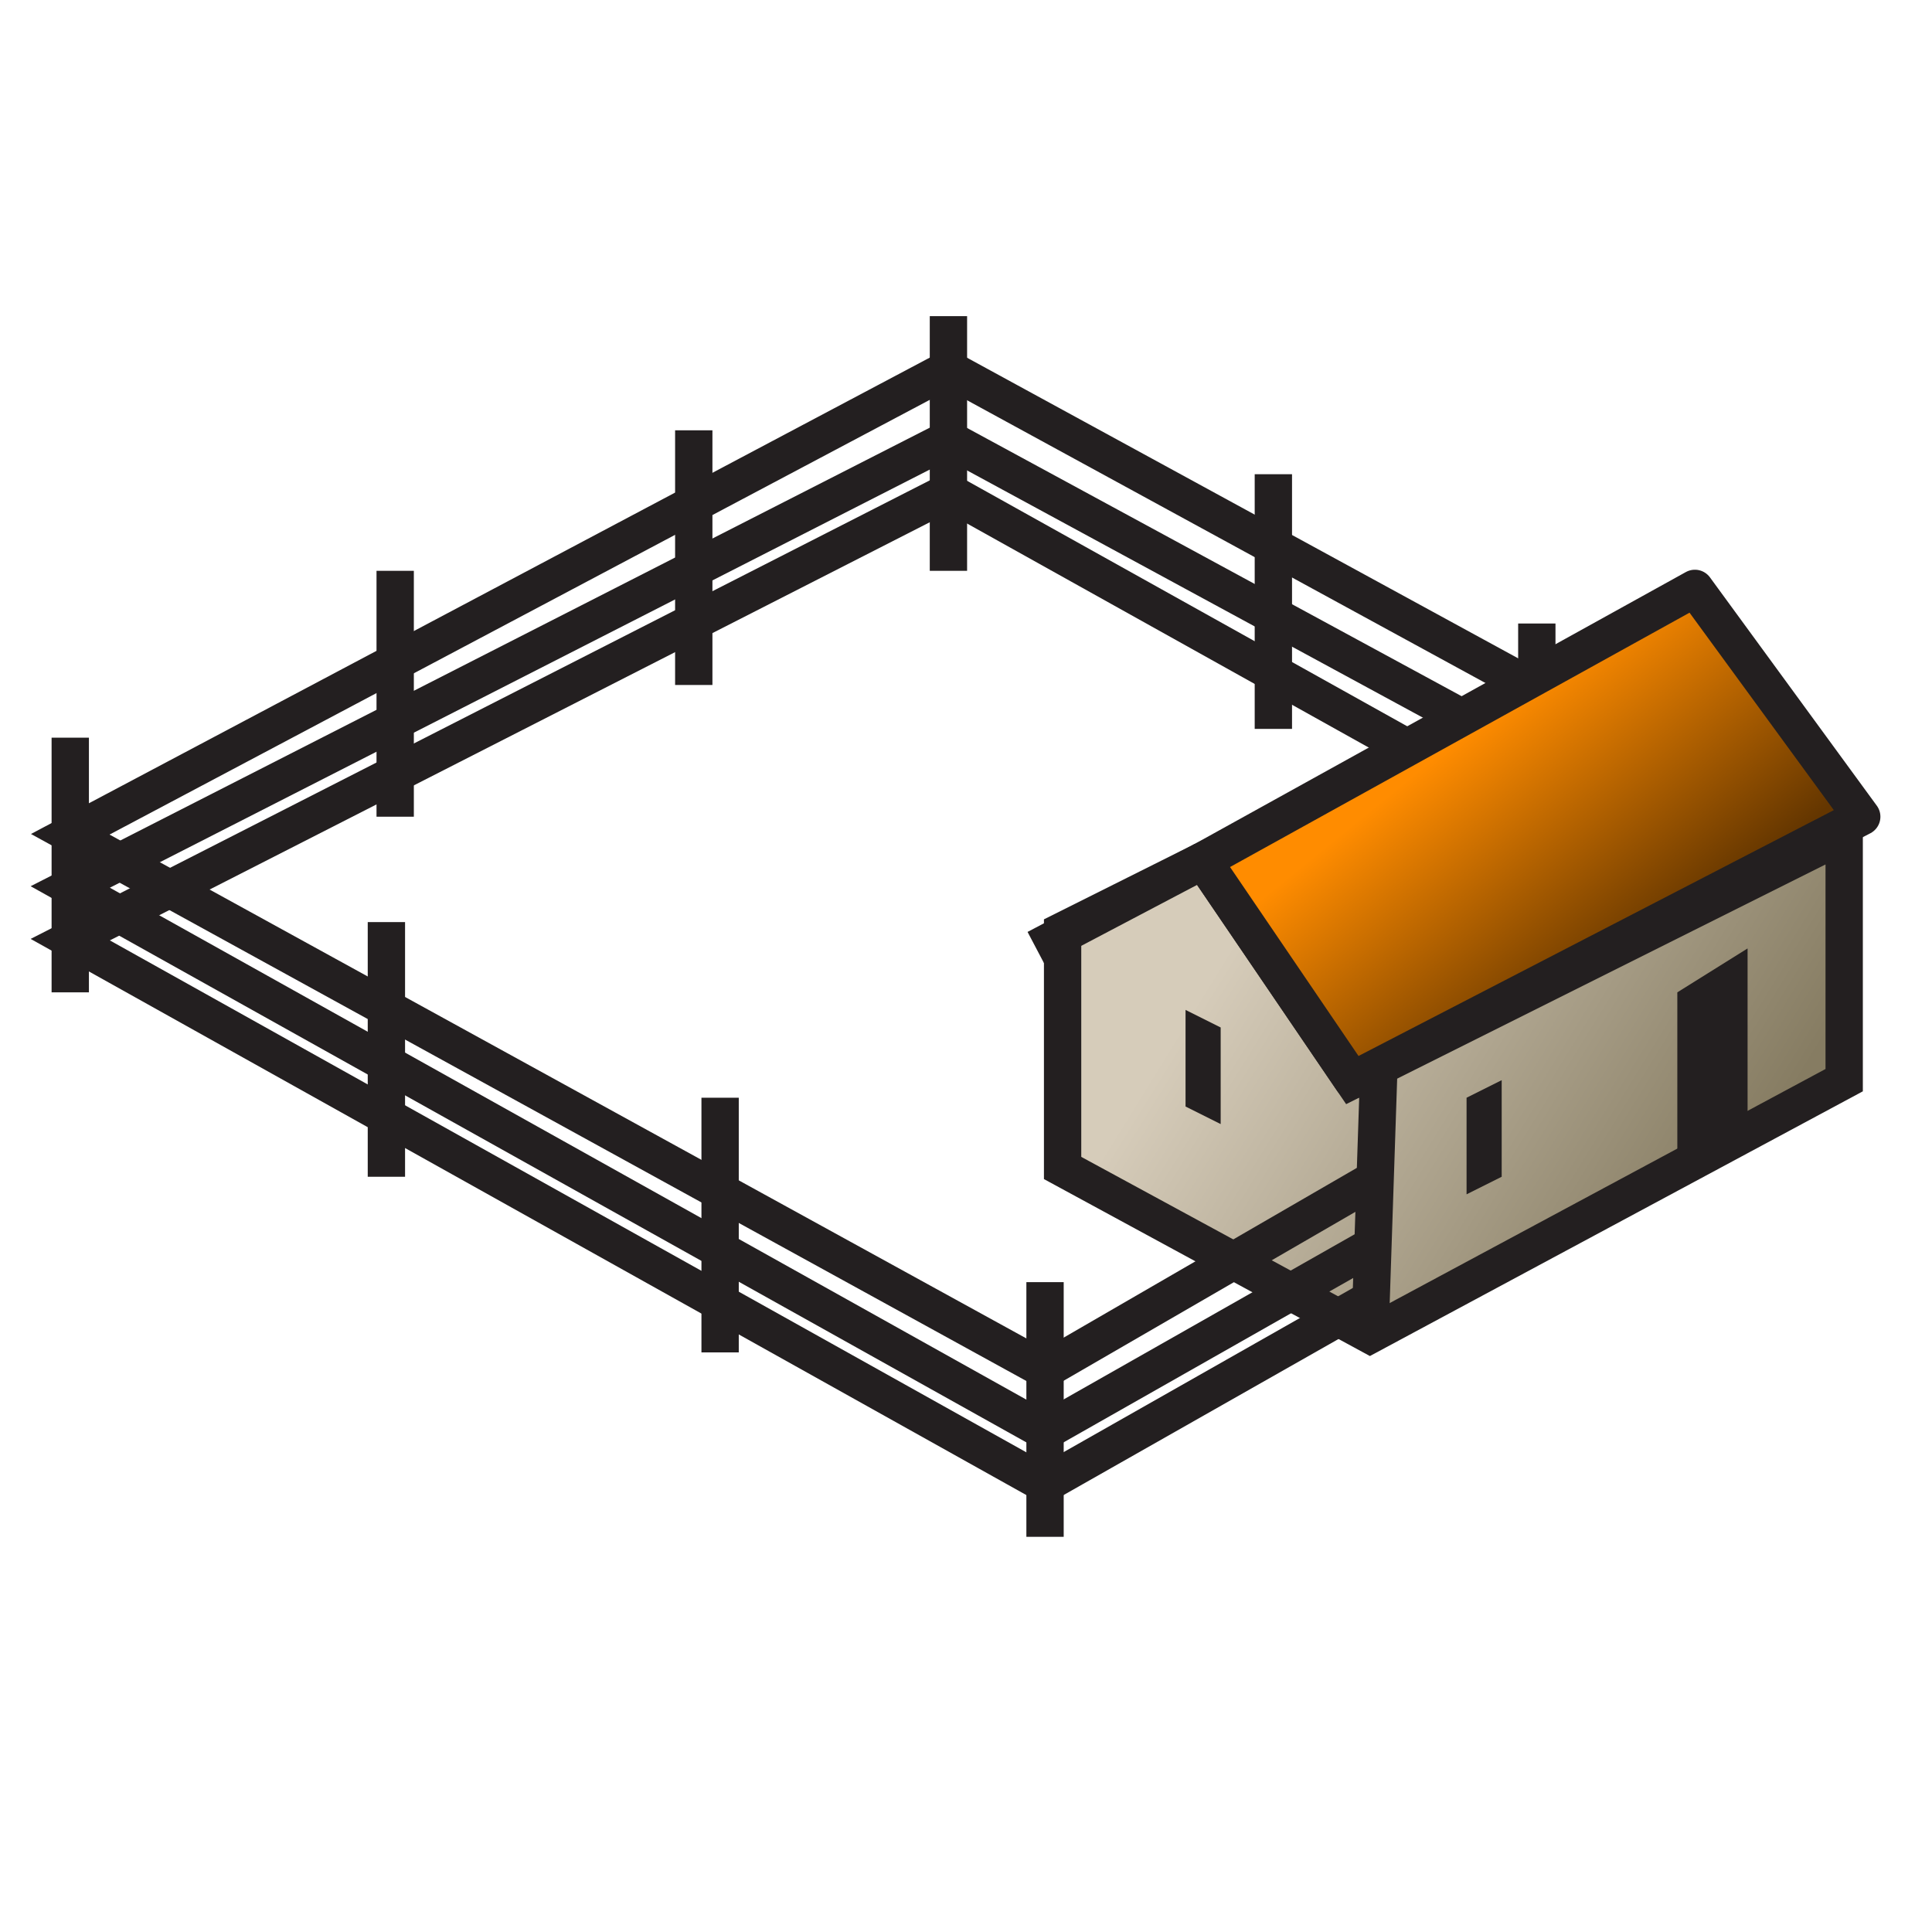
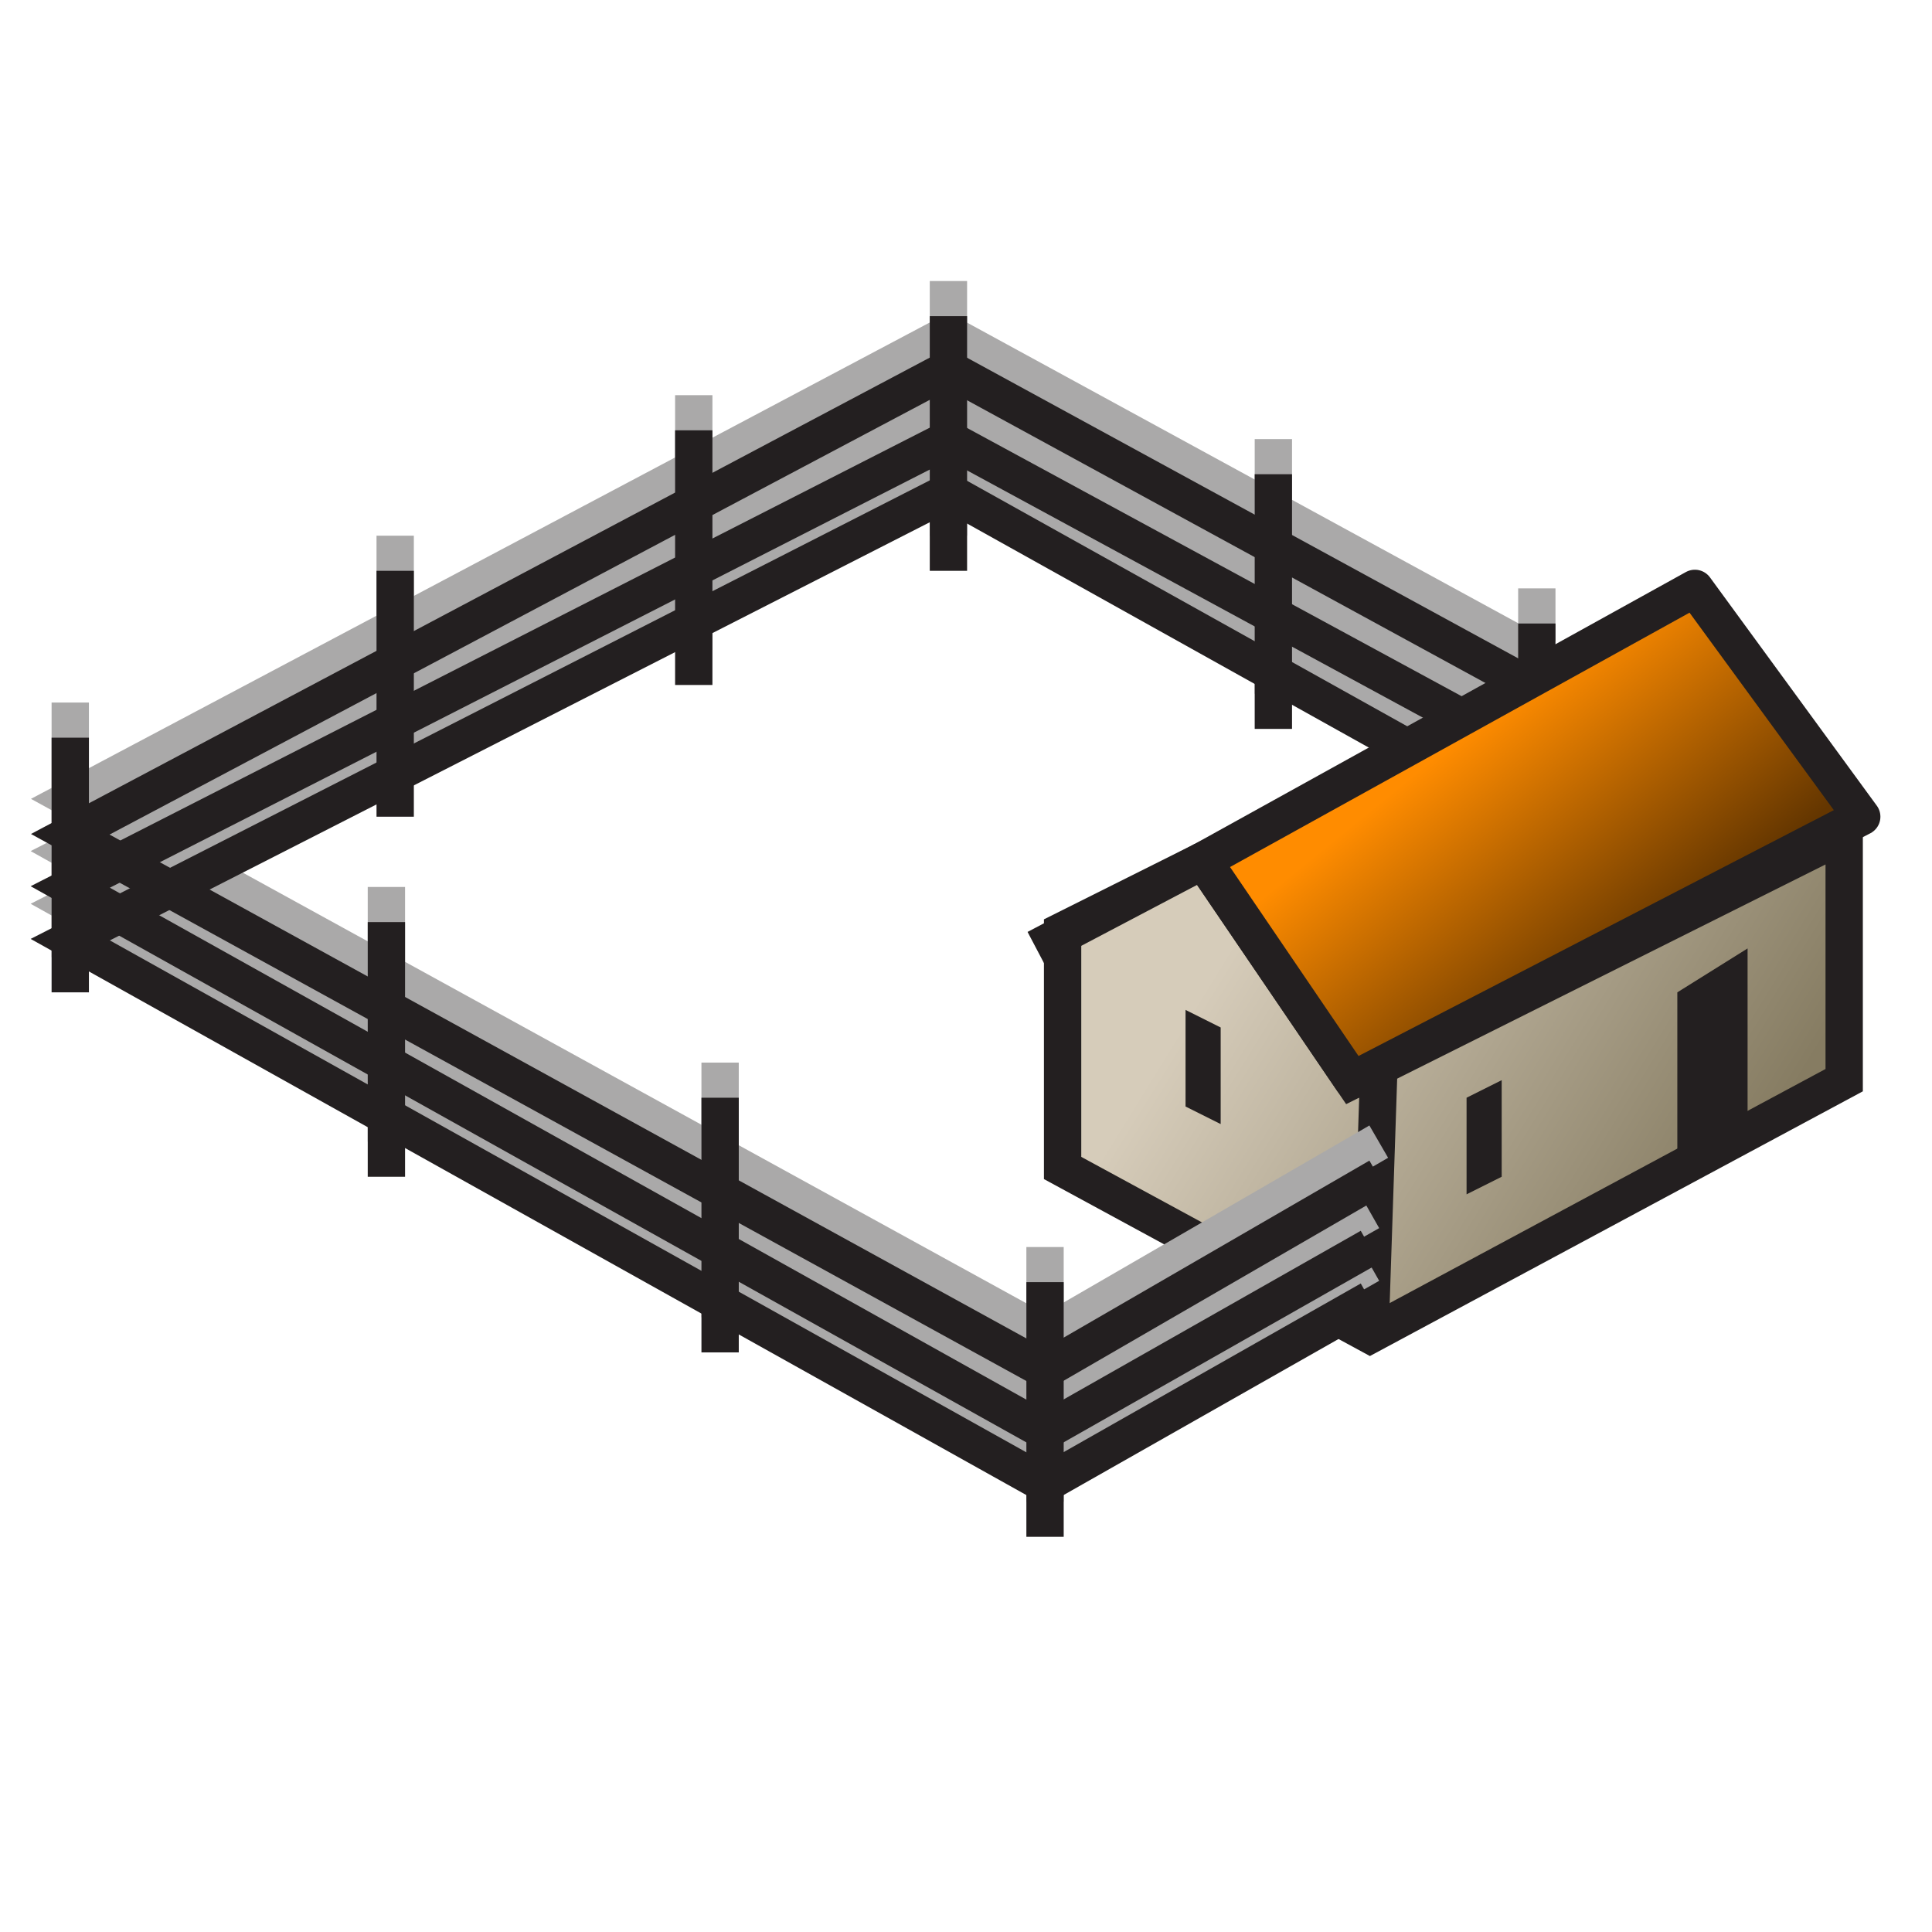
<svg xmlns="http://www.w3.org/2000/svg" version="1.1" id="Calque_1" x="0px" y="0px" viewBox="0 0 22 22" style="enable-background:new 0 0 22 22;" xml:space="preserve">
  <style type="text/css">
	.st0{fill:url(#SVGID_1_);stroke:#231F20;stroke-width:0.425;stroke-miterlimit:10;}
	.st1{fill:none;stroke:#231F20;stroke-width:0.425;stroke-miterlimit:10;}
	.st2{fill:#231F20;}
- 	.st3{fill:url(#SVGID_2_);stroke:#231F20;stroke-width:0.425;stroke-linecap:round;stroke-linejoin:round;}
+ 	.st3{fill:none;stroke:#AAA9A9;stroke-width:0.425;stroke-miterlimit:10;}
+ 	.st4{fill:url(#SVGID_2_);stroke:#231F20;stroke-width:0.425;stroke-linecap:round;stroke-linejoin:round;}
</style>
  <g>
    <g>
-       <linearGradient id="SVGID_1_" gradientUnits="userSpaceOnUse" x1="14.433" y1="10.089" x2="19.809" y2="13.403">
+       <linearGradient id="SVGID_1_" gradientUnits="userSpaceOnUse" x1="14.43" y1="13.907" x2="19.806" y2="10.593" gradientTransform="matrix(1 0 0 -1 0 24)">
        <stop offset="0" style="stop-color:#D6CCBA" />
        <stop offset="1" style="stop-color:#867C62" />
      </linearGradient>
      <polygon class="st0" points="12.1,13.3 15.6,15.2 21,12.3 21,9.5 15.4,12.3 13.7,9.8 12.1,10.6   " />
      <line class="st1" x1="13.7" y1="9.8" x2="11.8" y2="10.8" />
      <line class="st1" x1="15.7" y1="12.2" x2="15.6" y2="15.2" />
    </g>
    <polygon class="st2" points="13.9,12.8 13.5,12.6 13.5,11.5 13.9,11.7  " />
    <polygon class="st2" points="16.7,13.6 17.1,13.4 17.1,12.3 16.7,12.5  " />
    <polygon class="st2" points="19.1,13.3 19.9,12.8 19.9,10.8 19.1,11.3  " />
+     <g>
+       <line class="st3" x1="11.9" y1="17.1" x2="11.9" y2="14.2" />
+       <line class="st3" x1="8.2" y1="15" x2="8.2" y2="12.1" />
+       <line class="st3" x1="4.4" y1="13" x2="4.4" y2="10.1" />
+       <line class="st3" x1="0.8" y1="10.9" x2="0.8" y2="8" />
+       <line class="st3" x1="4.5" y1="8.9" x2="4.5" y2="6.1" />
+       <line class="st3" x1="7.9" y1="7.4" x2="7.9" y2="4.5" />
+       <line class="st3" x1="10.8" y1="6.1" x2="10.8" y2="3.2" />
+       <line class="st3" x1="14.5" y1="7.9" x2="14.5" y2="5" />
+       <polyline class="st3" points="17.1,8 10.8,4.6 0.8,9.7 11.9,15.9 15.6,13.8   " />
+       <polyline class="st3" points="17.4,7.4 10.8,3.8 0.8,9.1 11.9,15.2 15.7,13   " />
+       <line class="st3" x1="17.5" y1="6.7" x2="17.5" y2="7.3" />
+       <polyline class="st3" points="15.6,14.4 11.9,16.5 0.8,10.3 10.8,5.2 16.4,8.3   " />
+     </g>
    <g>
      <line class="st1" x1="11.9" y1="17.5" x2="11.9" y2="14.6" />
      <line class="st1" x1="8.2" y1="15.4" x2="8.2" y2="12.5" />
      <line class="st1" x1="4.4" y1="13.4" x2="4.4" y2="10.5" />
      <line class="st1" x1="0.8" y1="11.3" x2="0.8" y2="8.4" />
      <line class="st1" x1="4.5" y1="9.3" x2="4.5" y2="6.5" />
      <line class="st1" x1="7.9" y1="7.8" x2="7.9" y2="4.9" />
      <line class="st1" x1="10.8" y1="6.5" x2="10.8" y2="3.6" />
      <line class="st1" x1="14.5" y1="8.3" x2="14.5" y2="5.4" />
      <polyline class="st1" points="16.7,8.2 10.8,5 0.8,10.1 11.9,16.3 15.6,14.2   " />
      <polyline class="st1" points="17.4,7.8 10.8,4.2 0.8,9.5 11.9,15.6 15.7,13.4   " />
      <line class="st1" x1="17.5" y1="7.1" x2="17.5" y2="7.7" />
      <polyline class="st1" points="15.6,14.8 11.9,16.9 0.8,10.7 10.8,5.6 16,8.5   " />
    </g>
-     <linearGradient id="SVGID_2_" gradientUnits="userSpaceOnUse" x1="16.51" y1="8.488" x2="18.569" y2="11.019">
+     <linearGradient id="SVGID_2_" gradientUnits="userSpaceOnUse" x1="16.52" y1="15.52" x2="18.579" y2="12.989" gradientTransform="matrix(1 0 0 -1 0 24)">
      <stop offset="0" style="stop-color:#FF8C00" />
      <stop offset="1" style="stop-color:#643600" />
    </linearGradient>
-     <polygon class="st3" points="13.7,9.8 15.4,12.3 21.2,9.3 19.3,6.7  " />
+     <polygon class="st4" points="13.7,9.8 15.4,12.3 21.2,9.3 19.3,6.7  " />
  </g>
</svg>
